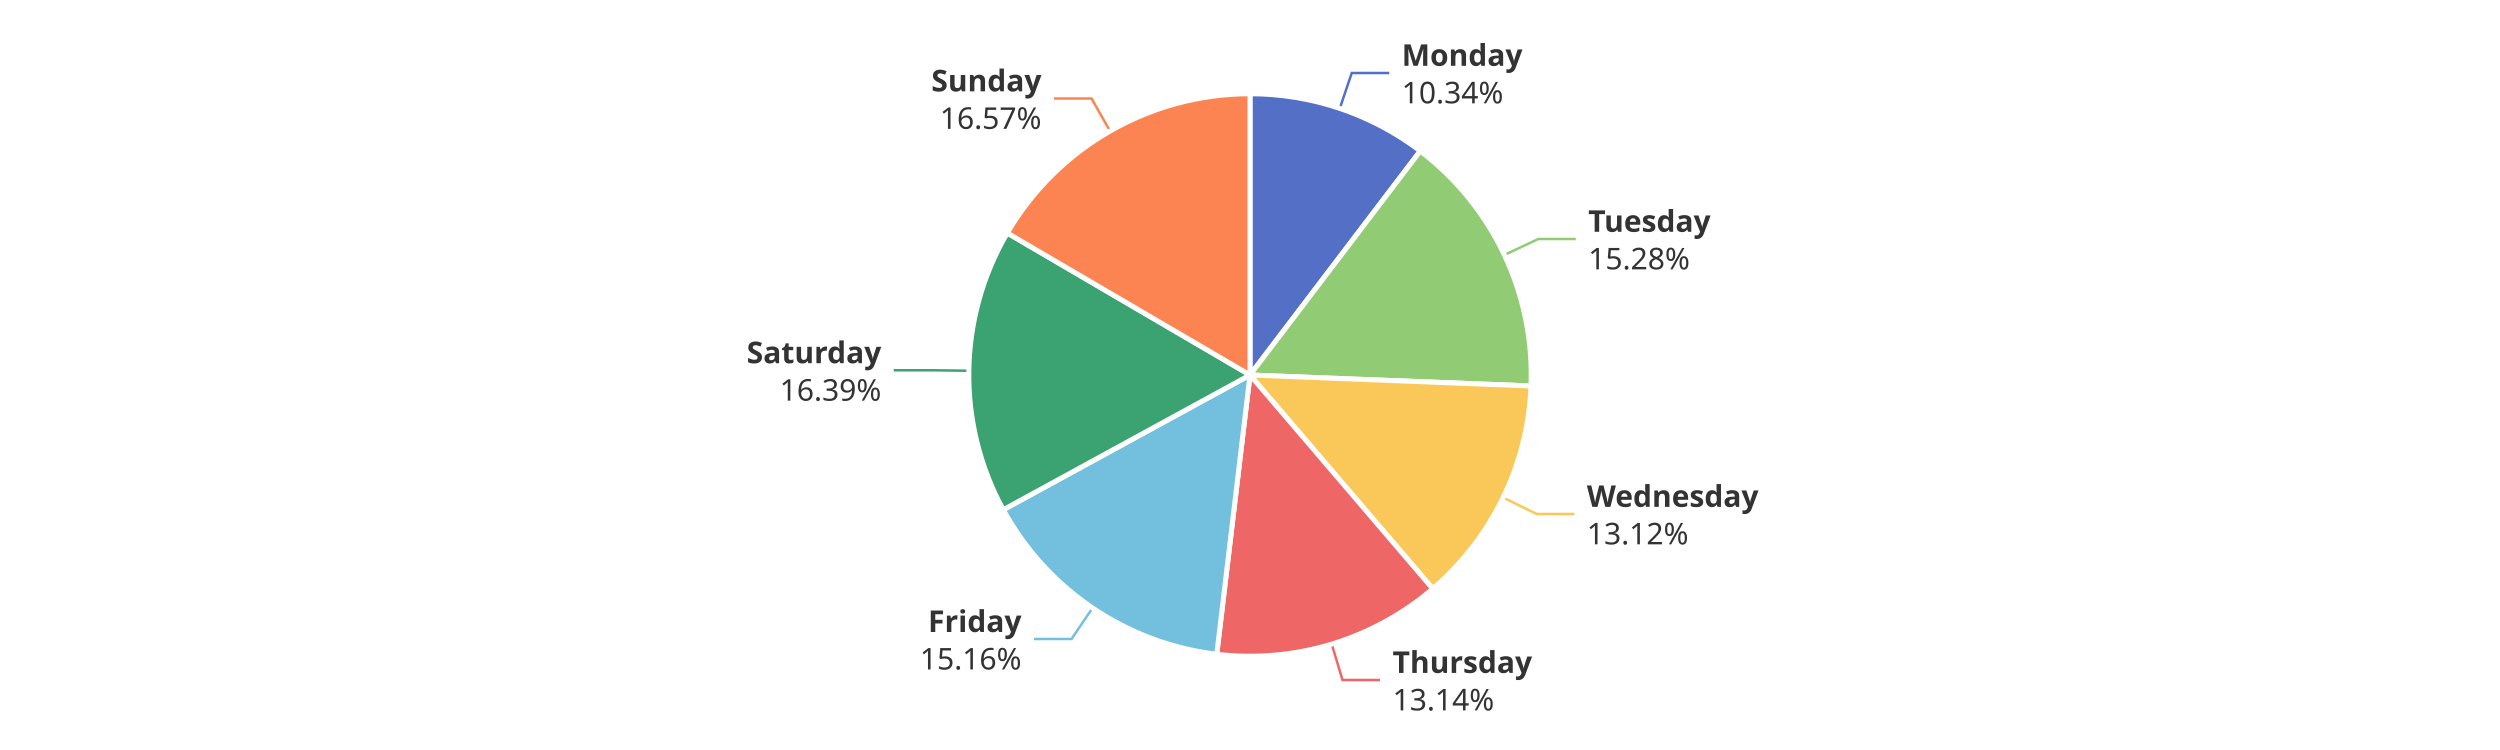
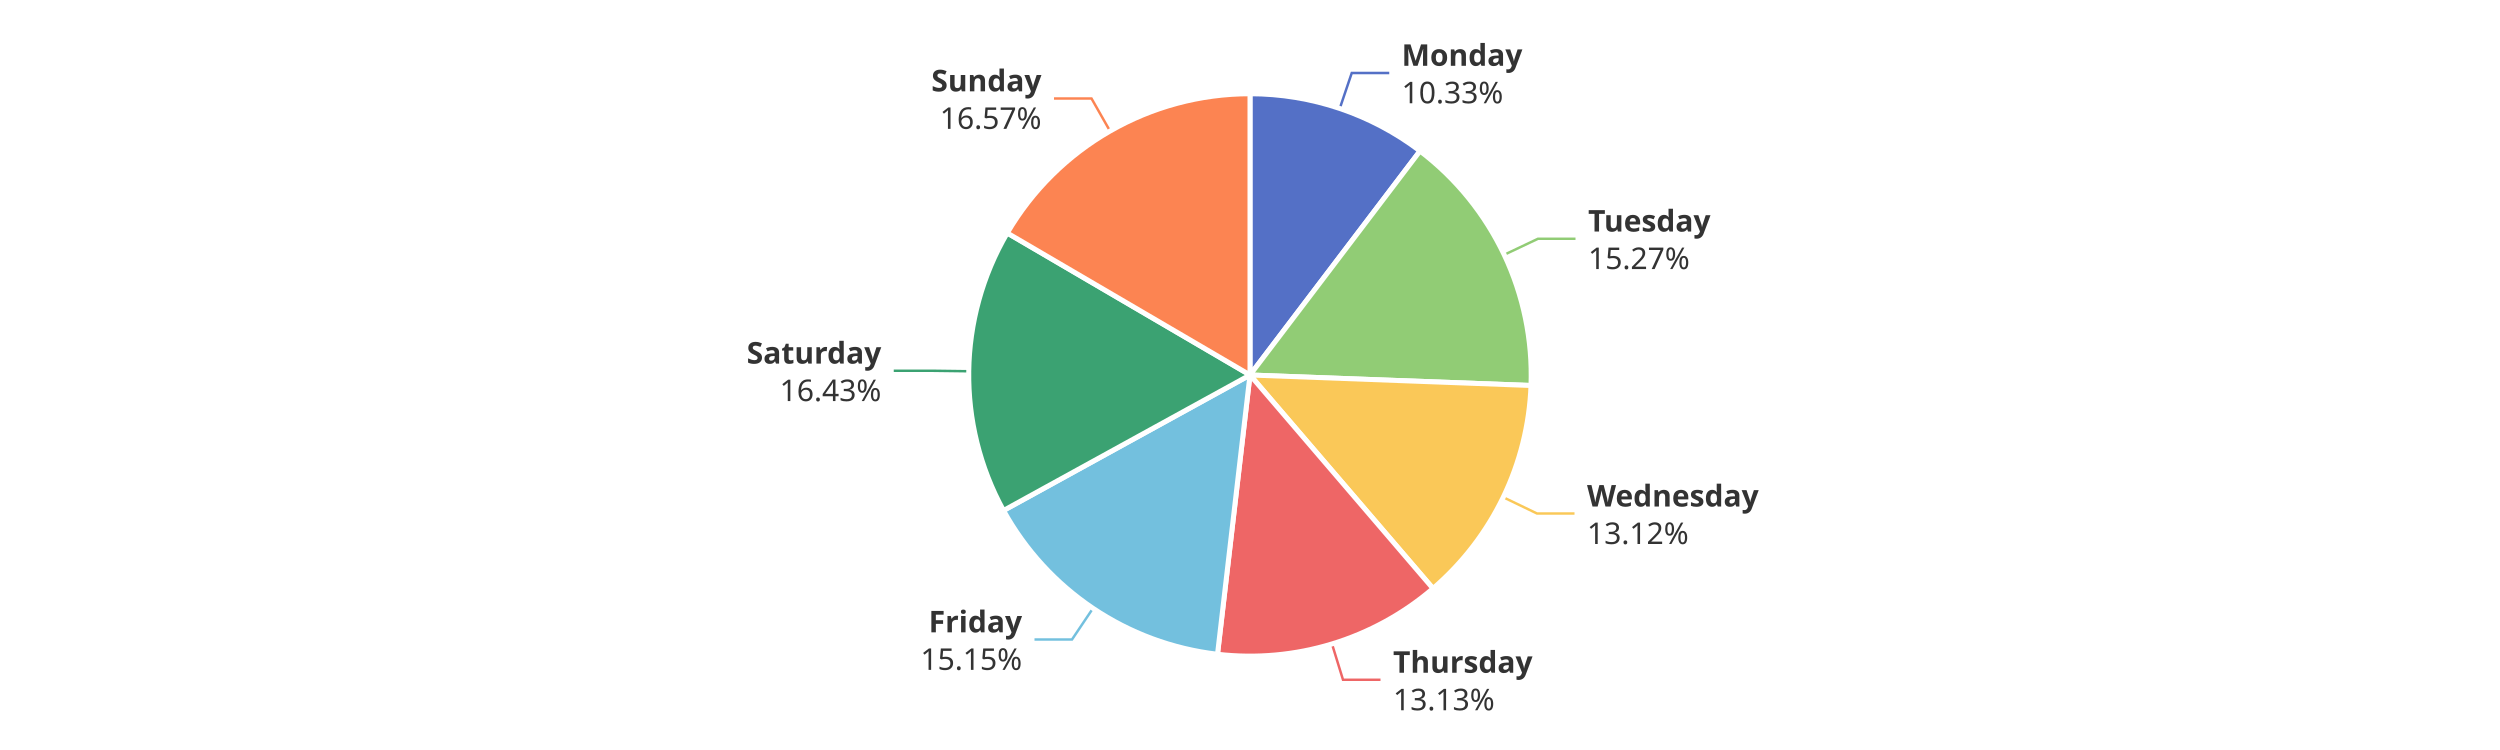
<svg xmlns="http://www.w3.org/2000/svg" width="1000" height="300" version="1.1" baseProfile="full" viewBox="0 0 1000 300">
  <rect width="1000" height="300" x="0" y="0" id="0" fill="#ffffff" />
  <polyline points="535.9 43.4 540.7 29.2 555.7 29.2" fill="none" stroke="#5470c6" />
-   <polyline points="601.7 102 615.3 95.6 630.3 95.6" fill="none" stroke="#91cc75" />
-   <polyline points="601.2 199 614.7 205.6 629.7 205.6" fill="none" stroke="#fac858" />
-   <polyline points="532.7 257.7 537 272 552 272" fill="none" stroke="#ee6666" />
-   <polyline points="437 243.2 428.6 255.6 413.6 255.6" fill="none" stroke="#73c0de" />
-   <polyline points="387.5 148.3 372.5 148.1 357.5 148.1" fill="none" stroke="#3ba272" />
+   <polyline points="601.7 101.9 615.2 95.5 630.2 95.5" fill="none" stroke="#91cc75" />
+   <polyline points="601.3 198.9 614.8 205.4 629.8 205.4" fill="none" stroke="#fac858" />
+   <polyline points="532.8 257.6 537.2 271.9 552.2 271.9" fill="none" stroke="#ee6666" />
+   <polyline points="437.2 243.3 428.8 255.8 413.8 255.8" fill="none" stroke="#73c0de" />
+   <polyline points="387.5 148.5 372.5 148.3 357.5 148.3" fill="none" stroke="#3ba272" />
  <polyline points="444 52.4 436.6 39.4 421.6 39.4" fill="none" stroke="#fc8452" />
-   <path d="M500 37.5A112.5 112.5 0 0 1 568.1 60.4L500 150Z" fill="#5470c6" stroke="#fff" stroke-width="2" stroke-linejoin="round" />
-   <path d="M568.1 60.4A112.5 112.5 0 0 1 612.4 154.4L500 150Z" fill="#91cc75" stroke="#fff" stroke-width="2" stroke-linejoin="round" />
-   <path d="M612.4 154.4A112.5 112.5 0 0 1 573.1 235.5L500 150Z" fill="#fac858" stroke="#fff" stroke-width="2" stroke-linejoin="round" />
-   <path d="M573.1 235.5A112.5 112.5 0 0 1 486.7 261.7L500 150Z" fill="#ee6666" stroke="#fff" stroke-width="2" stroke-linejoin="round" />
-   <path d="M486.7 261.7A112.5 112.5 0 0 1 401.3 203.9L500 150Z" fill="#73c0de" stroke="#fff" stroke-width="2" stroke-linejoin="round" />
-   <path d="M401.3 203.9A112.5 112.5 0 0 1 402.9 93.2L500 150Z" fill="#3ba272" stroke="#fff" stroke-width="2" stroke-linejoin="round" />
+   <path d="M500 37.5A112.5 112.5 0 0 1 568 60.4L500 150Z" fill="#5470c6" stroke="#fff" stroke-width="2" stroke-linejoin="round" />
+   <path d="M568 60.4A112.5 112.5 0 0 1 612.4 154.2L500 150Z" fill="#91cc75" stroke="#fff" stroke-width="2" stroke-linejoin="round" />
+   <path d="M612.4 154.2A112.5 112.5 0 0 1 573.2 235.4L500 150Z" fill="#fac858" stroke="#fff" stroke-width="2" stroke-linejoin="round" />
+   <path d="M573.2 235.4A112.5 112.5 0 0 1 487 261.7L500 150Z" fill="#ee6666" stroke="#fff" stroke-width="2" stroke-linejoin="round" />
+   <path d="M487 261.7A112.5 112.5 0 0 1 401.4 204.2L500 150Z" fill="#73c0de" stroke="#fff" stroke-width="2" stroke-linejoin="round" />
+   <path d="M401.4 204.2A112.5 112.5 0 0 1 402.9 93.2L500 150Z" fill="#3ba272" stroke="#fff" stroke-width="2" stroke-linejoin="round" />
  <path d="M402.9 93.2A112.5 112.5 0 0 1 500 37.5L500 150Z" fill="#fc8452" stroke="#fff" stroke-width="2" stroke-linejoin="round" />
-   <path d="M0 -15l42.8 0l0 30l-42.8 0Z" transform="translate(560.6926 29.168)" fill="none" />
-   <text dominant-baseline="central" text-anchor="start" style="font-size:12px;font-family:sans-serif;font-weight:bold;" y="-7.5" transform="translate(560.6926 29.168)" fill="#333" stroke="rgb(255,255,255)" stroke-width="2" paint-order="stroke" stroke-miterlimit="2">Monday</text>
-   <text dominant-baseline="central" text-anchor="start" style="font-size:12px;font-family:sans-serif;" y="7.5" transform="translate(560.6926 29.168)" fill="#333" stroke="rgb(255,255,255)" stroke-width="2" paint-order="stroke" stroke-miterlimit="2">10.34%</text>
-   <path d="M0 -15l46.2 0l0 30l-46.2 0Z" transform="translate(635.2971 95.5682)" fill="none" />
-   <text dominant-baseline="central" text-anchor="start" style="font-size:12px;font-family:sans-serif;font-weight:bold;" y="-7.5" transform="translate(635.2971 95.5682)" fill="#333" stroke="rgb(255,255,255)" stroke-width="2" paint-order="stroke" stroke-miterlimit="2">Tuesday</text>
-   <text dominant-baseline="central" text-anchor="start" style="font-size:12px;font-family:sans-serif;" y="7.5" transform="translate(635.2971 95.5682)" fill="#333" stroke="rgb(255,255,255)" stroke-width="2" paint-order="stroke" stroke-miterlimit="2">15.28%</text>
-   <path d="M0 -15l63.6 0l0 30l-63.6 0Z" transform="translate(634.7441 205.5881)" fill="none" />
-   <text dominant-baseline="central" text-anchor="start" style="font-size:12px;font-family:sans-serif;font-weight:bold;" y="-7.5" transform="translate(634.7441 205.5881)" fill="#333" stroke="rgb(255,255,255)" stroke-width="2" paint-order="stroke" stroke-miterlimit="2">Wednesday</text>
-   <text dominant-baseline="central" text-anchor="start" style="font-size:12px;font-family:sans-serif;" y="7.5" transform="translate(634.7441 205.5881)" fill="#333" stroke="rgb(255,255,255)" stroke-width="2" paint-order="stroke" stroke-miterlimit="2">13.12%</text>
-   <path d="M0 -15l50.2 0l0 30l-50.2 0Z" transform="translate(557.0305 272.0041)" fill="none" />
-   <text dominant-baseline="central" text-anchor="start" style="font-size:12px;font-family:sans-serif;font-weight:bold;" y="-7.5" transform="translate(557.0305 272.0041)" fill="#333" stroke="rgb(255,255,255)" stroke-width="2" paint-order="stroke" stroke-miterlimit="2">Thursday</text>
-   <text dominant-baseline="central" text-anchor="start" style="font-size:12px;font-family:sans-serif;" y="7.5" transform="translate(557.0305 272.0041)" fill="#333" stroke="rgb(255,255,255)" stroke-width="2" paint-order="stroke" stroke-miterlimit="2">13.14%</text>
-   <path d="M-40.9 -15l40.9 0l0 30l-40.9 0Z" transform="translate(408.5996 255.6326)" fill="none" />
-   <text dominant-baseline="central" text-anchor="end" style="font-size:12px;font-family:sans-serif;font-weight:bold;" y="-7.5" transform="translate(408.5996 255.6326)" fill="#333" stroke="rgb(255,255,255)" stroke-width="2" paint-order="stroke" stroke-miterlimit="2">Friday</text>
-   <text dominant-baseline="central" text-anchor="end" style="font-size:12px;font-family:sans-serif;" y="7.5" transform="translate(408.5996 255.6326)" fill="#333" stroke="rgb(255,255,255)" stroke-width="2" paint-order="stroke" stroke-miterlimit="2">15.16%</text>
-   <path d="M-48.2 -15l48.2 0l0 30l-48.2 0Z" transform="translate(352.5139 148.1175)" fill="none" />
-   <text dominant-baseline="central" text-anchor="end" style="font-size:12px;font-family:sans-serif;font-weight:bold;" y="-7.5" transform="translate(352.5139 148.1175)" fill="#333" stroke="rgb(255,255,255)" stroke-width="2" paint-order="stroke" stroke-miterlimit="2">Saturday</text>
-   <text dominant-baseline="central" text-anchor="end" style="font-size:12px;font-family:sans-serif;" y="7.5" transform="translate(352.5139 148.1175)" fill="#333" stroke="rgb(255,255,255)" stroke-width="2" paint-order="stroke" stroke-miterlimit="2">16.39%</text>
+   <path d="M0 -15l42.8 0l0 30l-42.8 0Z" transform="translate(560.6547 29.1553)" fill="none" />
+   <text dominant-baseline="central" text-anchor="start" style="font-size:12px;font-family:sans-serif;font-weight:bold;" y="-7.5" transform="translate(560.6547 29.1553)" fill="#333" stroke="rgb(255,255,255)" stroke-width="2" paint-order="stroke" stroke-miterlimit="2">Monday</text>
+   <text dominant-baseline="central" text-anchor="start" style="font-size:12px;font-family:sans-serif;" y="7.5" transform="translate(560.6547 29.1553)" fill="#333" stroke="rgb(255,255,255)" stroke-width="2" paint-order="stroke" stroke-miterlimit="2">10.33%</text>
+   <path d="M0 -15l46.2 0l0 30l-46.2 0Z" transform="translate(635.2458 95.4596)" fill="none" />
+   <text dominant-baseline="central" text-anchor="start" style="font-size:12px;font-family:sans-serif;font-weight:bold;" y="-7.5" transform="translate(635.2458 95.4596)" fill="#333" stroke="rgb(255,255,255)" stroke-width="2" paint-order="stroke" stroke-miterlimit="2">Tuesday</text>
+   <text dominant-baseline="central" text-anchor="start" style="font-size:12px;font-family:sans-serif;" y="7.5" transform="translate(635.2458 95.4596)" fill="#333" stroke="rgb(255,255,255)" stroke-width="2" paint-order="stroke" stroke-miterlimit="2">15.27%</text>
+   <path d="M0 -15l63.6 0l0 30l-63.6 0Z" transform="translate(634.8139 205.4439)" fill="none" />
+   <text dominant-baseline="central" text-anchor="start" style="font-size:12px;font-family:sans-serif;font-weight:bold;" y="-7.5" transform="translate(634.8139 205.4439)" fill="#333" stroke="rgb(255,255,255)" stroke-width="2" paint-order="stroke" stroke-miterlimit="2">Wednesday</text>
+   <text dominant-baseline="central" text-anchor="start" style="font-size:12px;font-family:sans-serif;" y="7.5" transform="translate(634.8139 205.4439)" fill="#333" stroke="rgb(255,255,255)" stroke-width="2" paint-order="stroke" stroke-miterlimit="2">13.12%</text>
+   <path d="M0 -15l50.2 0l0 30l-50.2 0Z" transform="translate(557.2221 271.9458)" fill="none" />
+   <text dominant-baseline="central" text-anchor="start" style="font-size:12px;font-family:sans-serif;font-weight:bold;" y="-7.5" transform="translate(557.2221 271.9458)" fill="#333" stroke="rgb(255,255,255)" stroke-width="2" paint-order="stroke" stroke-miterlimit="2">Thursday</text>
+   <text dominant-baseline="central" text-anchor="start" style="font-size:12px;font-family:sans-serif;" y="7.5" transform="translate(557.2221 271.9458)" fill="#333" stroke="rgb(255,255,255)" stroke-width="2" paint-order="stroke" stroke-miterlimit="2">13.13%</text>
+   <path d="M-40.9 -15l40.9 0l0 30l-40.9 0Z" transform="translate(408.8321 255.7893)" fill="none" />
+   <text dominant-baseline="central" text-anchor="end" style="font-size:12px;font-family:sans-serif;font-weight:bold;" y="-7.5" transform="translate(408.8321 255.7893)" fill="#333" stroke="rgb(255,255,255)" stroke-width="2" paint-order="stroke" stroke-miterlimit="2">Friday</text>
+   <text dominant-baseline="central" text-anchor="end" style="font-size:12px;font-family:sans-serif;" y="7.5" transform="translate(408.8321 255.7893)" fill="#333" stroke="rgb(255,255,255)" stroke-width="2" paint-order="stroke" stroke-miterlimit="2">15.15%</text>
+   <path d="M-48.2 -15l48.2 0l0 30l-48.2 0Z" transform="translate(352.5116 148.2777)" fill="none" />
+   <text dominant-baseline="central" text-anchor="end" style="font-size:12px;font-family:sans-serif;font-weight:bold;" y="-7.5" transform="translate(352.5116 148.2777)" fill="#333" stroke="rgb(255,255,255)" stroke-width="2" paint-order="stroke" stroke-miterlimit="2">Saturday</text>
+   <text dominant-baseline="central" text-anchor="end" style="font-size:12px;font-family:sans-serif;" y="7.5" transform="translate(352.5116 148.2777)" fill="#333" stroke="rgb(255,255,255)" stroke-width="2" paint-order="stroke" stroke-miterlimit="2">16.43%</text>
  <path d="M-40.9 -15l40.9 0l0 30l-40.9 0Z" transform="translate(416.5856 39.3887)" fill="none" />
  <text dominant-baseline="central" text-anchor="end" style="font-size:12px;font-family:sans-serif;font-weight:bold;" y="-7.5" transform="translate(416.5856 39.3887)" fill="#333" stroke="rgb(255,255,255)" stroke-width="2" paint-order="stroke" stroke-miterlimit="2">Sunday</text>
  <text dominant-baseline="central" text-anchor="end" style="font-size:12px;font-family:sans-serif;" y="7.5" transform="translate(416.5856 39.3887)" fill="#333" stroke="rgb(255,255,255)" stroke-width="2" paint-order="stroke" stroke-miterlimit="2">16.57%</text>
</svg>
